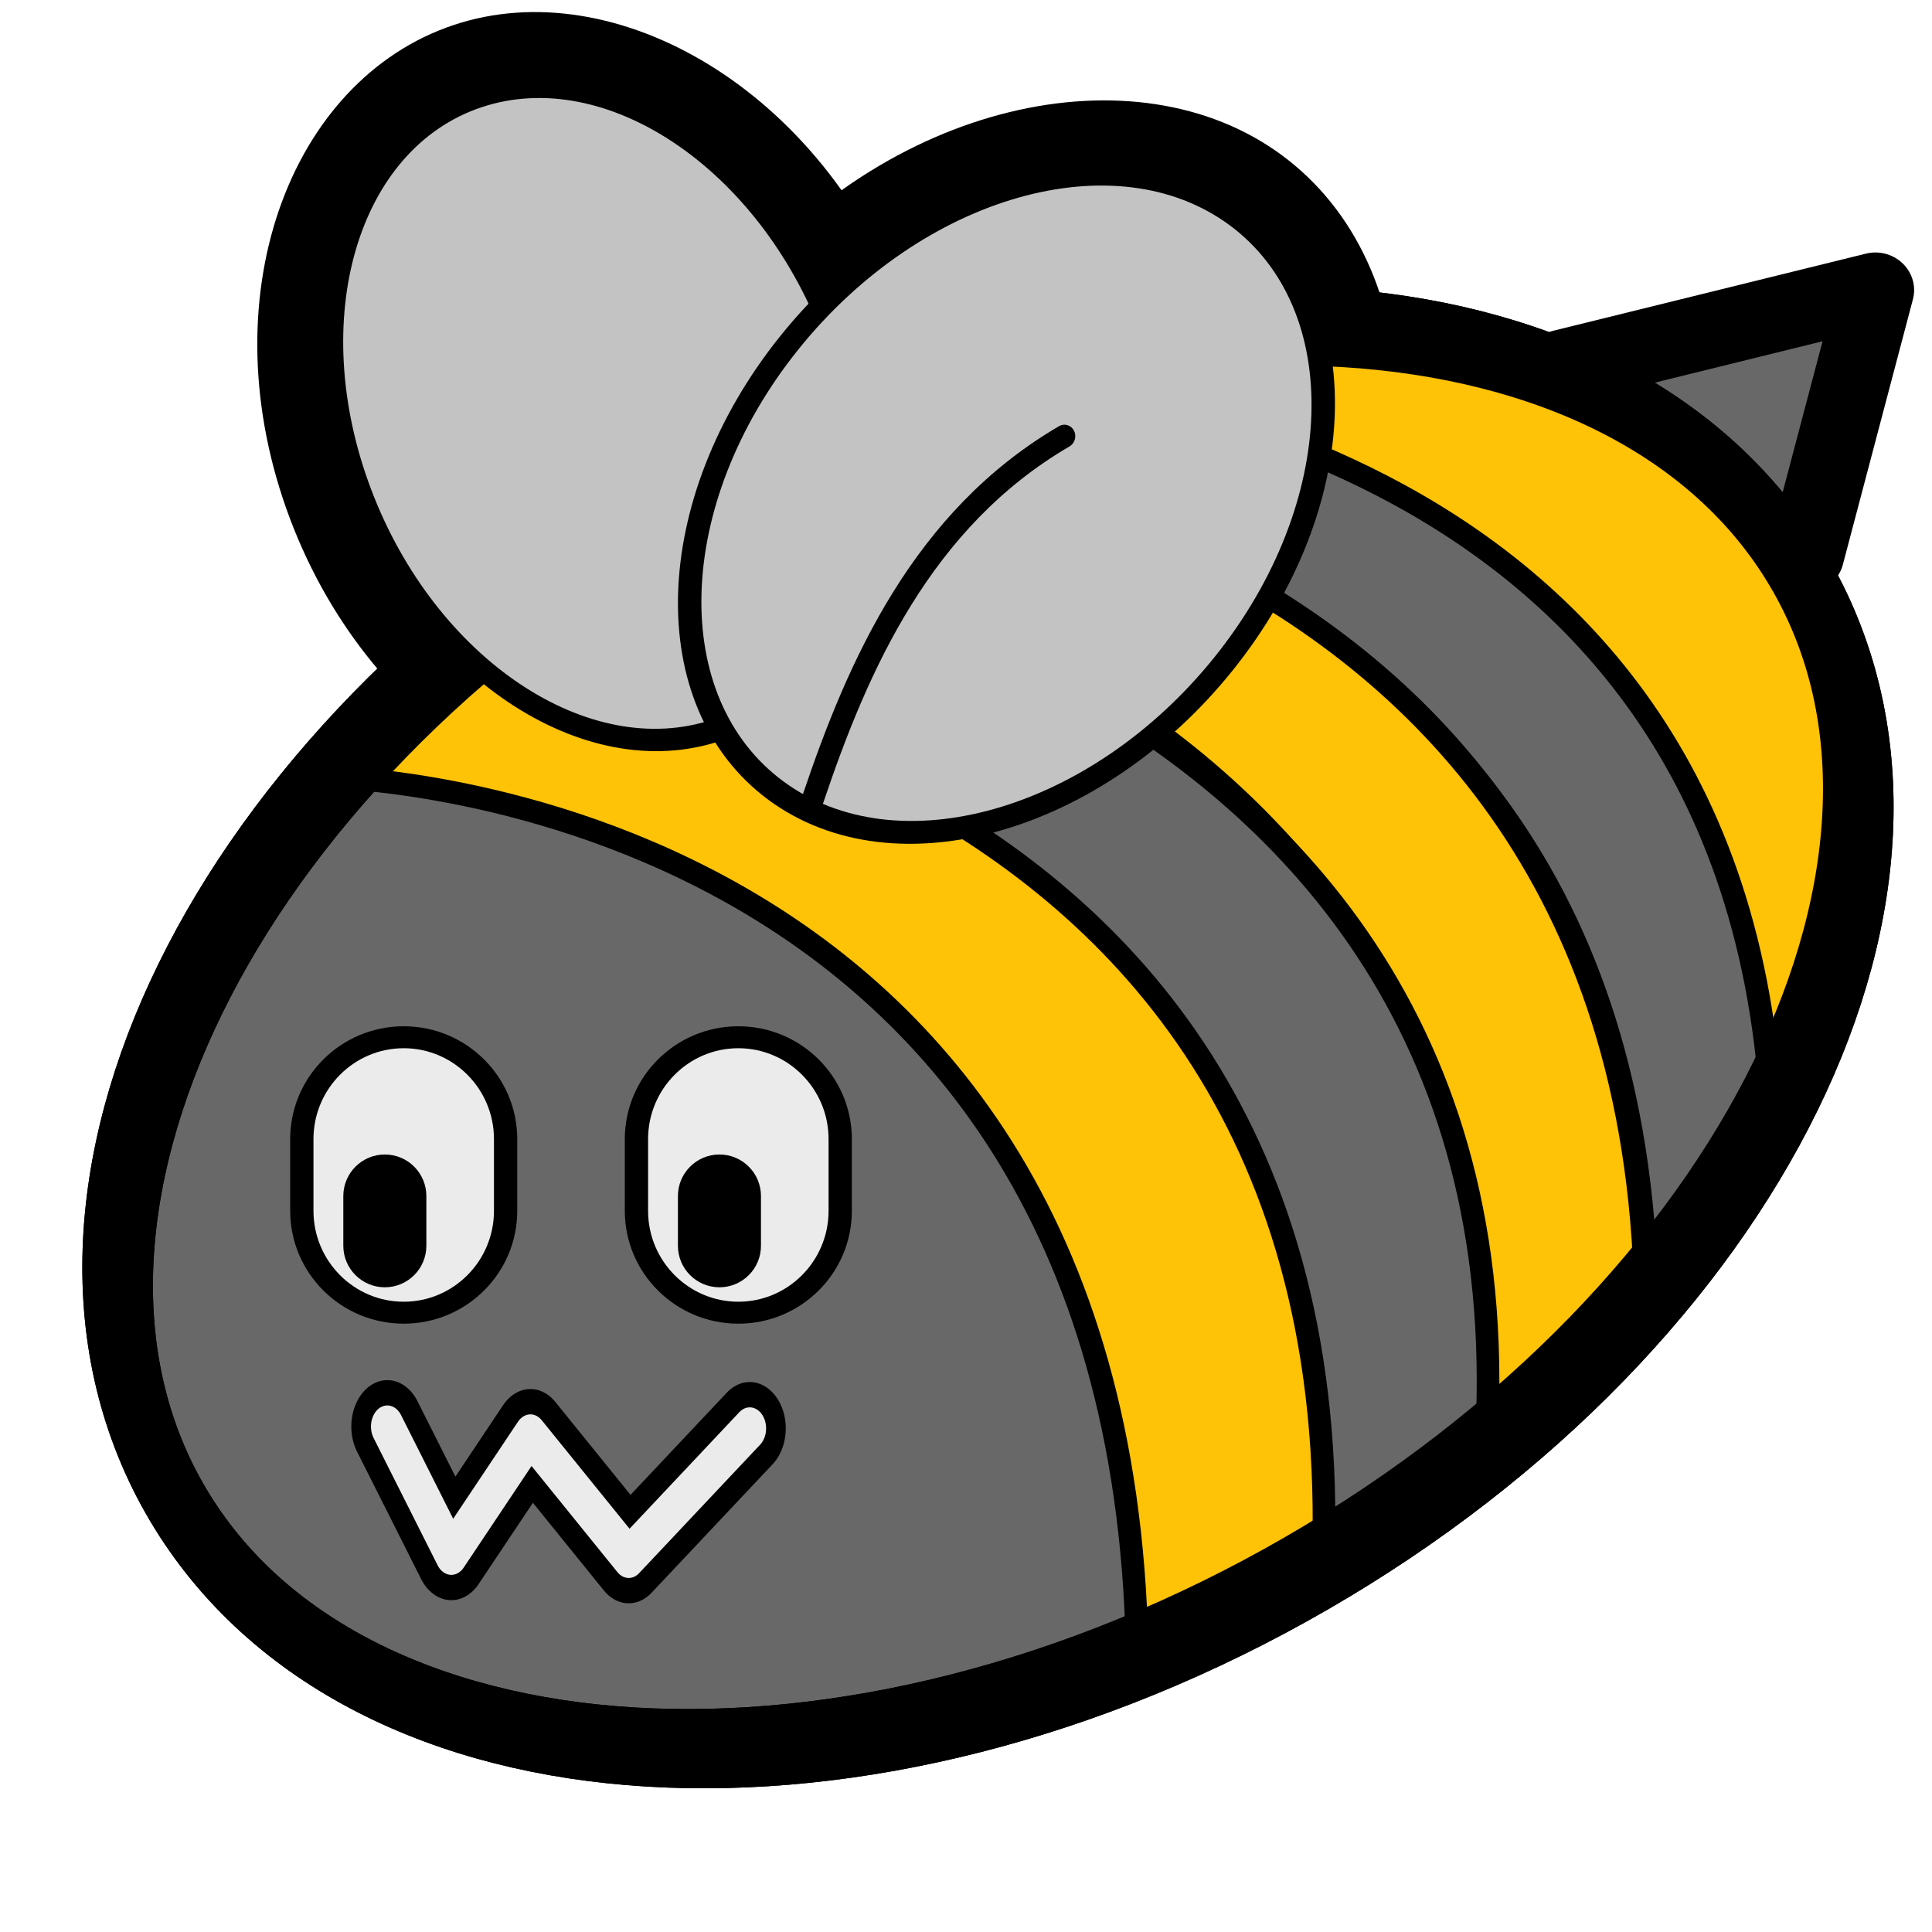
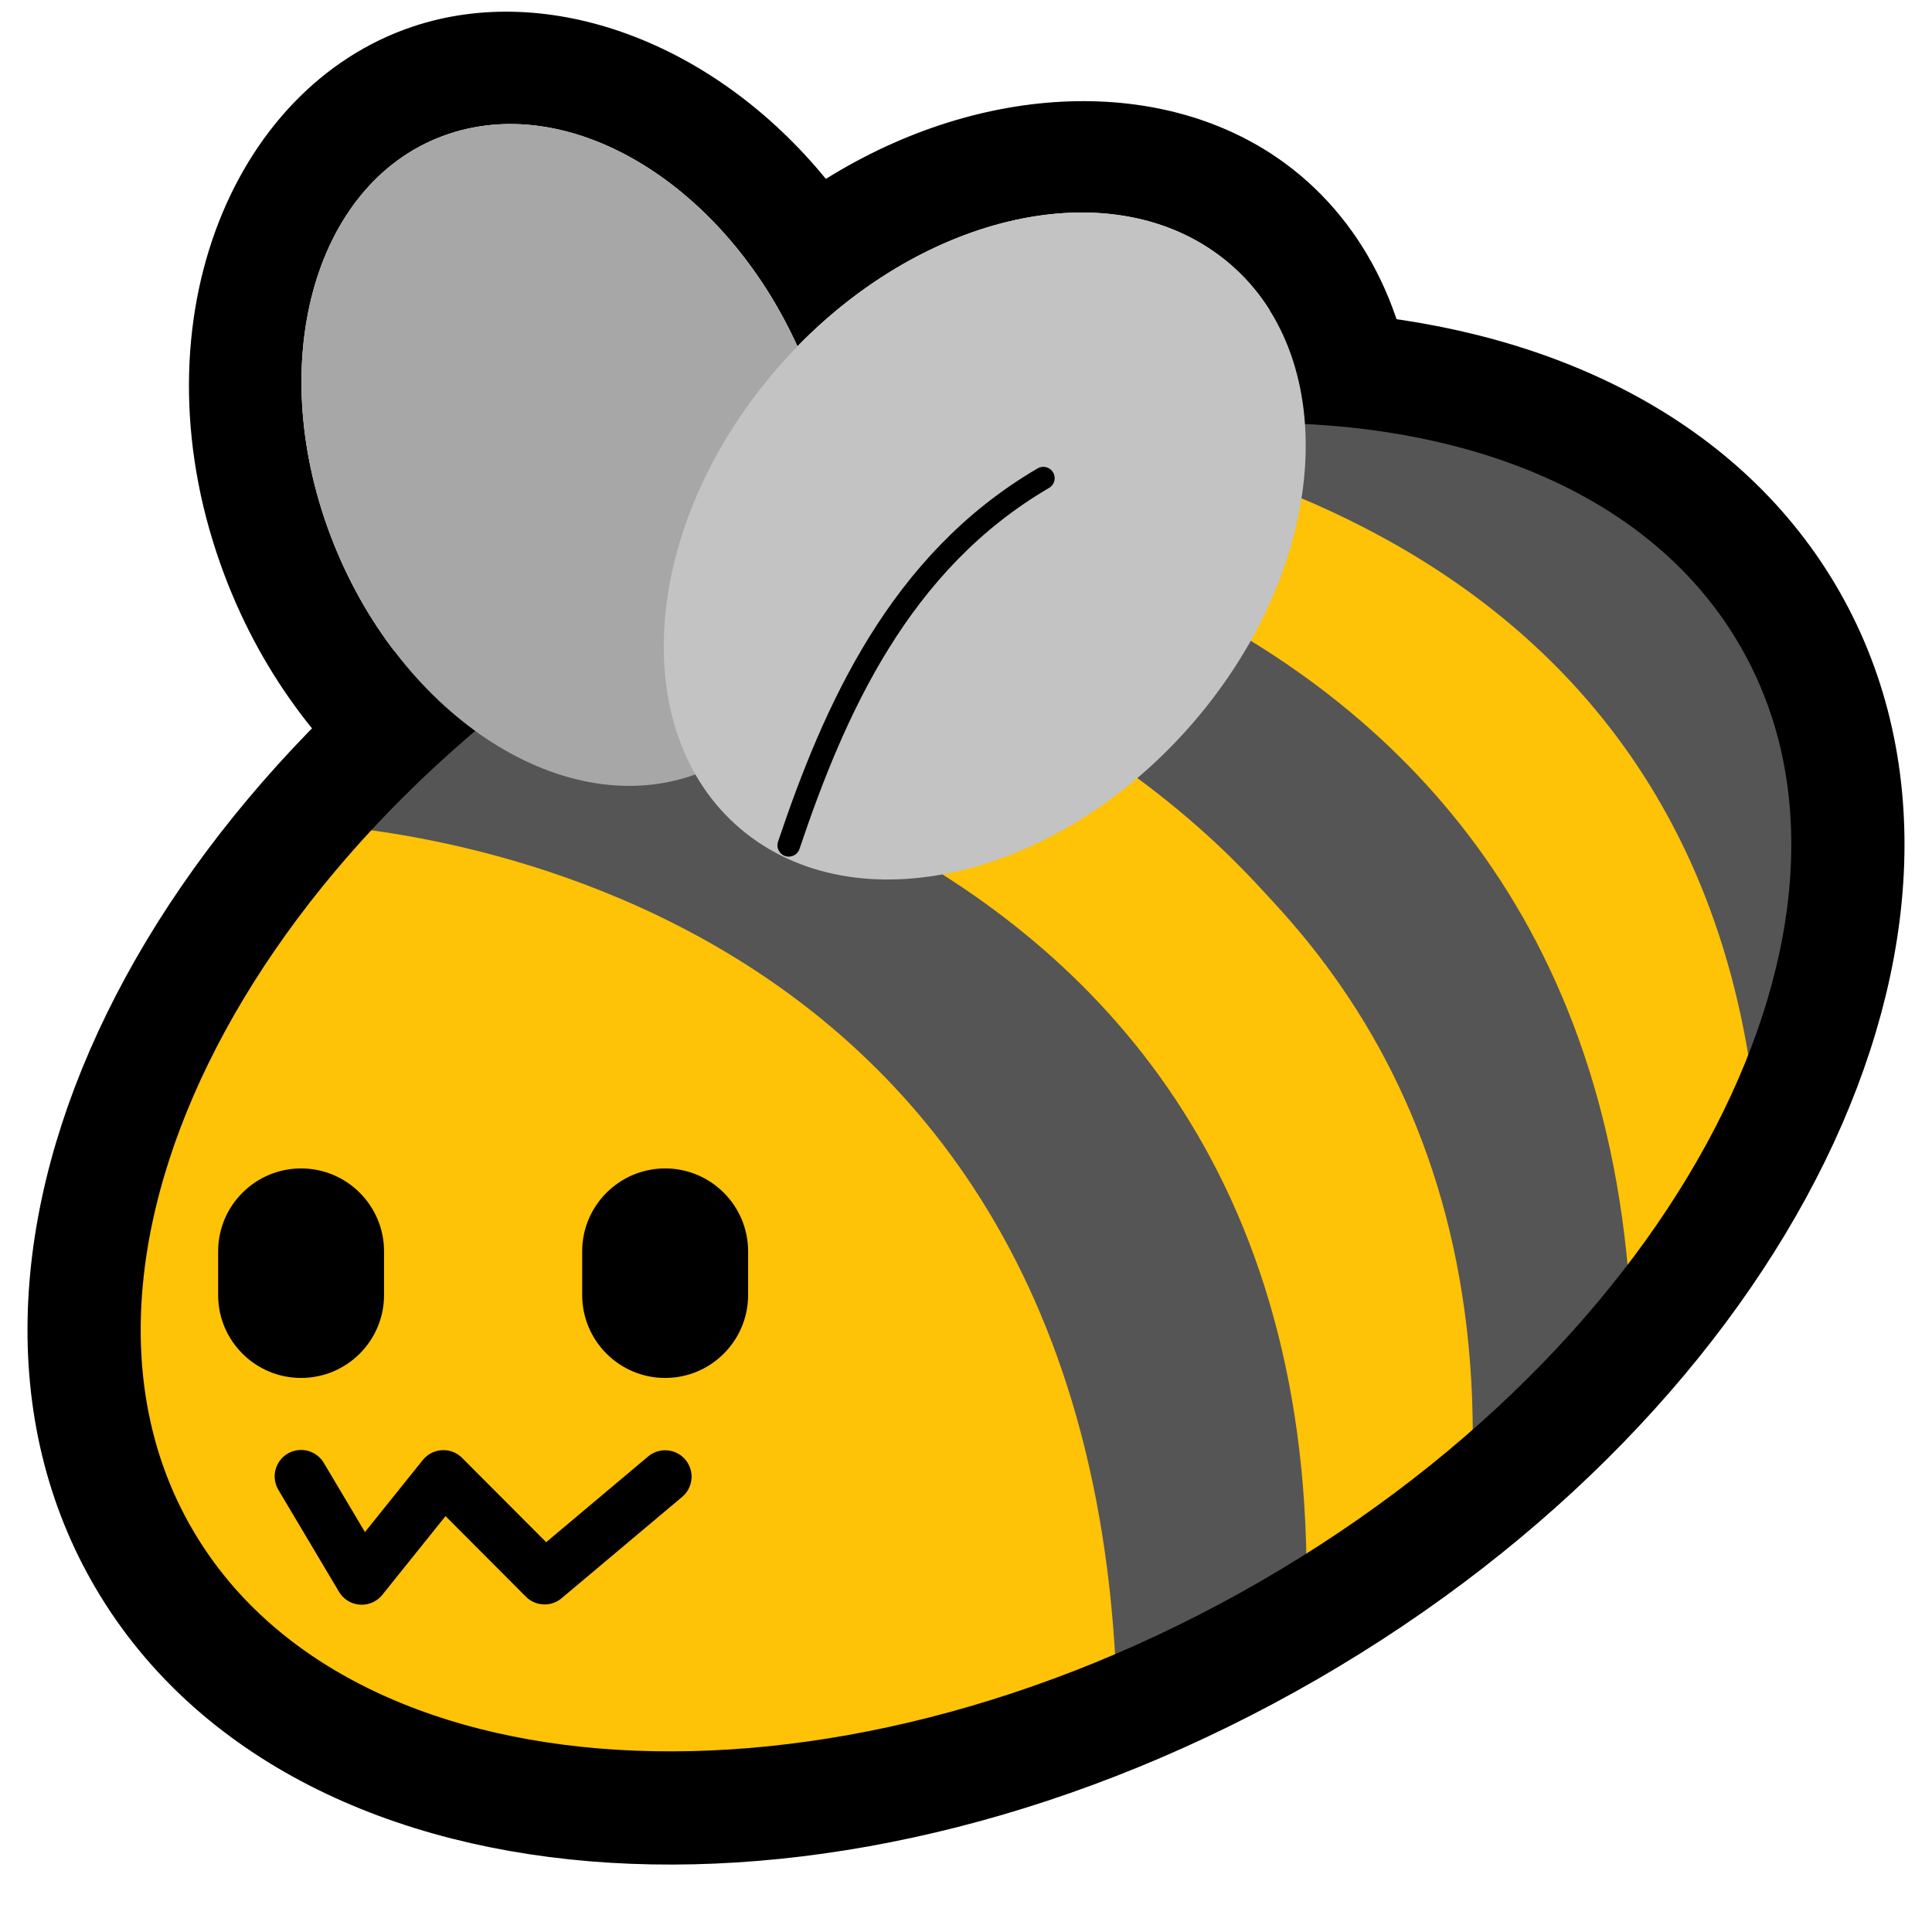
<svg xmlns="http://www.w3.org/2000/svg" width="100%" height="100%" viewBox="0 0 256 256" version="1.1" xml:space="preserve" style="fill-rule:evenodd;clip-rule:evenodd;stroke-linecap:round;stroke-linejoin:round;stroke-miterlimit:1.5;">
-   <g transform="matrix(1,0,0,1,-1,0)">
-     <rect id="blobbee" x="0" y="0" width="256" height="256" style="fill:none;" />
-     <g id="blobbee1">
-       <g id="Sting" transform="matrix(0.78314,0.139967,-0.135634,0.7589,67.2303,-21.11)">
-         <path d="M189.771,56.854L238.765,34.355L235.05,81.388" style="fill:rgb(104,104,104);stroke:black;stroke-width:12.77px;" />
-       </g>
-       <g id="Body" transform="matrix(0.994109,-0.573949,0.761422,1.28301,-120.17,92.6047)">
-         <ellipse cx="168.926" cy="110.515" rx="107.942" ry="55.376" style="fill:rgb(104,104,104);stroke:black;stroke-width:7.47px;" />
-       </g>
-       <g id="Wings-outline" transform="matrix(0.959562,0.127262,-0.127262,0.959562,7.56883,-6.44254)">
-         <g transform="matrix(1.17688,-0.575088,0.651434,1.21399,-55.8934,35.953)">
-           <path d="M87.433,14.046C105.289,14.046 121.064,31.835 121.064,54.906C121.064,78.317 104.954,96.336 86.833,96.336C68.977,96.336 53.202,78.546 53.202,55.475C53.202,32.064 69.312,14.046 87.433,14.046ZM87.133,21.55C72.762,21.55 61.095,36.624 61.095,55.191C61.095,73.758 72.762,88.832 87.133,88.832C101.504,88.832 113.171,73.758 113.171,55.191C113.171,36.624 101.504,21.55 87.133,21.55Z" />
-         </g>
-         <g transform="matrix(1.24343,0.685066,-0.776012,1.28263,74.2693,-72.8119)">
-           <path d="M86.838,14.653C104.667,14.653 120.454,32.436 120.454,55.47C120.454,78.17 104.998,95.729 87.428,95.729C69.599,95.729 53.812,77.946 53.812,54.911C53.812,32.211 69.268,14.653 86.838,14.653ZM87.133,21.55C72.762,21.55 61.095,36.624 61.095,55.191C61.095,73.758 72.762,88.832 87.133,88.832C101.504,88.832 113.171,73.758 113.171,55.191C113.171,36.624 101.504,21.55 87.133,21.55Z" />
-         </g>
-       </g>
-       <g id="Stripes" transform="matrix(1,0,0,1,4.4273,10.012)">
-         <g transform="matrix(1,-7.43708e-18,-7.43708e-18,1,92.3462,-63.8411)">
-           <path d="M37.588,107.021C36.302,108.044 130.102,103.736 138.911,199.269C185.818,73.536 38.054,97.55 37.588,107.021Z" style="fill:rgb(254,194,7);stroke:black;stroke-width:3px;" />
-         </g>
-         <g transform="matrix(1,-7.43708e-18,-7.43708e-18,1,73.4912,-52.6421)">
-           <path d="M157.766,189.064C152.141,96.884 58.714,94.709 59.225,91.972L24.408,104.867C24.408,104.867 137.219,103.115 141.236,211.738L154.889,190.72" style="fill:rgb(104,104,104);stroke:black;stroke-width:3px;" />
-         </g>
-         <g transform="matrix(1,-7.43708e-18,-7.43708e-18,1,55.5726,-39.8214)">
-           <path d="M138.184,221.282L158.96,198.917C155.015,90.156 39.958,88.264 39.959,88.304L21.516,99.184C21.345,99.215 140.506,108.796 138.184,221.282Z" style="fill:rgb(254,194,7);stroke:black;stroke-width:3px;" />
-         </g>
-         <g transform="matrix(1,-7.43708e-18,-7.43708e-18,1,25.9786,-19.0024)">
-           <path d="M52.67,78.448L32.777,93.969C32.777,93.969 147.14,105.355 145.924,216.369L167.401,201.973C175.368,91.857 51.46,79.379 49.702,80.764" style="fill:rgb(104,104,104);stroke:black;stroke-width:3px;" />
-         </g>
-         <g transform="matrix(1,-7.43708e-18,-7.43708e-18,1,-0.424026,-0.546032)">
-           <path d="M54.907,77.629L39.992,93.485C39.992,93.485 145.269,94.435 147.67,208.921L172.327,197.913C176.533,83.454 58.325,78.845 54.907,77.629Z" style="fill:rgb(254,194,7);stroke:black;stroke-width:3px;" />
-         </g>
-       </g>
-       <g id="Body-outline" transform="matrix(0.994109,-0.573949,0.761422,1.28301,-120.17,92.6047)">
-         <ellipse cx="168.926" cy="110.515" rx="107.942" ry="55.376" style="fill:none;stroke:black;stroke-width:7.47px;" />
-       </g>
-       <g id="Wings" transform="matrix(0.959562,0.127262,-0.127262,0.959562,7.56883,-6.44254)">
-         <g id="Back-wing" transform="matrix(1.17688,-0.575088,0.651434,1.21399,-55.8934,35.953)">
-           <ellipse cx="87.133" cy="55.191" rx="26.038" ry="33.641" style="fill:rgb(195,195,195);stroke:black;stroke-width:2.26px;" />
-         </g>
-         <g id="Front-wing" transform="matrix(0.946806,0,0,0.999012,5.86837,0.313874)">
-           <g id="Front-wing-main" transform="matrix(1.31328,0.685743,-0.81961,1.2839,72.2439,-73.1981)">
-             <ellipse cx="87.133" cy="55.191" rx="26.038" ry="33.641" style="fill:rgb(195,195,195);stroke:black;stroke-width:2.17px;" />
-           </g>
-           <path id="Front-wing-line" d="M119.334,101.013C123.249,82.03 129.669,61.104 148.451,47.276" style="fill:none;stroke:black;stroke-width:3.18px;" />
-         </g>
-       </g>
-       <g id="Face" transform="matrix(1,0,0,1,-3.8947,1.36785)">
-         <g id="Mouth" transform="matrix(0.658566,-1.17246e-18,-3.87825e-17,0.848272,3.90699,42.2986)">
-           <path d="M79.429,171.352L92.31,191.237L108.219,172.744L128,191.722L152.351,171.648" style="fill:none;stroke:black;stroke-width:14.49px;stroke-miterlimit:2;" />
-           <path d="M79.429,171.352L92.31,191.237L108.219,172.744L128,191.722L152.351,171.648" style="fill:none;stroke:rgb(235,235,235);stroke-width:6.58px;" />
-         </g>
-         <g id="Eyes" transform="matrix(0.856324,0.124954,-0.124954,0.856324,35.143,7.15355)">
-           <g id="Right-eye" transform="matrix(1.56791,-0.228787,0.215752,1.47858,-150.38,17.2361)">
-             <path d="M154.615,113.255C154.615,107.493 150.203,102.815 144.77,102.815C139.336,102.815 134.924,107.493 134.924,113.255L134.924,120.6C134.924,126.362 139.336,131.04 144.77,131.04C150.203,131.04 154.615,126.362 154.615,120.6L154.615,113.255Z" style="fill:rgb(235,235,235);stroke:black;stroke-width:2.25px;" />
-           </g>
-           <g id="Right-eye1" transform="matrix(0.639006,-0.0932429,0.104024,0.712889,-4.68472,94.5194)">
-             <path d="M154.615,111.64C154.615,106.77 150.203,102.815 144.77,102.815C139.336,102.815 134.924,106.77 134.924,111.64L134.924,122.216C134.924,127.086 139.336,131.04 144.77,131.04C150.203,131.04 154.615,127.086 154.615,122.216L154.615,111.64Z" />
-           </g>
-           <g id="Left-eye" transform="matrix(1.56791,-0.228787,0.215752,1.47858,-201.077,24.6337)">
-             <path d="M154.615,113.255C154.615,107.493 150.203,102.815 144.77,102.815C139.336,102.815 134.924,107.493 134.924,113.255L134.924,120.6C134.924,126.362 139.336,131.04 144.77,131.04C150.203,131.04 154.615,126.362 154.615,120.6L154.615,113.255Z" style="fill:rgb(235,235,235);stroke:black;stroke-width:2.25px;" />
-           </g>
-           <g id="Right-eye2" transform="matrix(0.639006,-0.0932429,0.104024,0.712889,-55.3816,101.917)">
-             <path d="M154.615,111.64C154.615,106.77 150.203,102.815 144.77,102.815C139.336,102.815 134.924,106.77 134.924,111.64L134.924,122.216C134.924,127.086 139.336,131.04 144.77,131.04C150.203,131.04 154.615,127.086 154.615,122.216L154.615,111.64Z" />
-           </g>
-         </g>
-       </g>
+   <rect id="blobbee" x="0" y="0" width="256" height="256" style="fill:none;" />
+   <path id="Wings-outline" d="M85.911,118.96C64.22,119.951 40.081,103.608 29.74,76.187C17.462,43.633 30.423,11.638 54.705,3.519C72.712,-2.502 94.597,5.565 109.433,23.705C130.196,10.768 154.388,9.924 170.338,21.686C192.186,37.798 194.54,74.364 171.369,103.256C148.655,131.579 112.048,138.809 90.631,123.014C88.938,121.766 87.365,120.412 85.911,118.96ZM92.141,102.617C93.99,105.847 96.453,108.67 99.534,110.942C115.64,122.82 142.585,115.171 159.667,93.871C176.749,72.572 177.541,45.636 161.435,33.758C146.642,22.849 122.705,28.412 105.665,45.894C96.041,24.687 76.012,12.211 59.461,17.745C41.949,23.6 34.92,47.416 43.775,70.894C52.629,94.372 74.036,108.68 91.548,102.824C91.747,102.758 91.945,102.689 92.141,102.617Z" />
+   <path id="Body" d="M85.271,72.055C145.288,37.404 213.16,41.534 236.743,81.272C260.326,121.009 230.747,181.404 170.729,216.054C110.712,250.705 42.84,246.576 19.257,206.838C-4.326,167.1 25.253,106.706 85.271,72.055Z" style="fill:rgb(254,194,7);" />
+   <g id="Stripes">
+     <path d="M130.484,58.678C129.182,59.714 224.237,55.348 233.164,152.161C280.7,24.744 130.957,49.08 130.484,58.678Z" style="fill:rgb(85,85,85);" />
+     <path d="M233.164,153.168C227.465,59.753 132.786,57.55 133.303,54.776L98.021,67.843C98.021,67.843 212.342,66.068 216.414,176.145L230.249,154.847" style="fill:rgb(254,194,7);" />
+     <path d="M195.162,198.811L216.216,176.145C212.218,65.928 95.621,64.01 95.622,64.051L76.931,75.077C76.758,75.108 197.515,84.817 195.162,198.811Z" style="fill:rgb(85,85,85);" />
+     <path d="M78.512,75.161L58.353,90.89C58.353,90.89 174.247,102.428 173.015,214.93L194.78,200.34C202.854,88.75 77.286,76.105 75.505,77.508" style="fill:rgb(254,194,7);" />
+     <path d="M54.023,93.034L38.908,109.103C38.908,109.103 145.595,110.065 148.028,226.085L173.015,214.93C177.278,98.938 57.487,94.267 54.023,93.034Z" style="fill:rgb(85,85,85);" />
+   </g>
+   <path id="Body-outline" d="M85.271,72.055C145.288,37.404 213.16,41.534 236.743,81.272C260.326,121.009 230.747,181.404 170.729,216.054C110.712,250.705 42.84,246.576 19.257,206.838C-4.326,167.1 25.253,106.706 85.271,72.055Z" style="fill:none;stroke:black;stroke-width:15px;" />
+   <g id="Wings">
+     <path id="Back-wing" d="M59.461,17.745C76.973,11.89 98.38,26.197 107.234,49.675C116.089,73.154 109.06,96.969 91.548,102.824C74.036,108.68 52.629,94.372 43.775,70.894C34.92,47.416 41.949,23.6 59.461,17.745Z" style="fill:rgb(167,167,167);" />
+     <g id="Front-wing">
+       <path id="Front-wing-main" d="M161.435,33.758C177.541,45.636 176.749,72.572 159.667,93.871C142.585,115.171 115.64,122.82 99.534,110.942C83.427,99.064 84.219,72.128 101.301,50.829C118.383,29.529 145.328,21.88 161.435,33.758Z" style="fill:rgb(195,195,195);" />
+       <path id="Front-wing-line" d="M104.514,112.007C110.565,94.044 119.172,74.5 138.246,63.36" style="fill:none;stroke:black;stroke-width:3px;" />
    </g>
  </g>
+   <g id="Face">
+     <path id="Mouth" d="M39.896,195.627L47.929,209.133L58.753,195.651L72.162,209.096L88.135,195.667" style="fill:none;stroke:black;stroke-width:7px;" />
+     <path id="Right-eye" d="M99.128,165.816L99.128,171.592C99.128,177.659 94.202,182.585 88.135,182.585C82.068,182.585 77.142,177.659 77.142,171.592L77.142,165.816C77.142,159.749 82.068,154.823 88.135,154.823C94.202,154.823 99.128,159.749 99.128,165.816Z" />
+     <path id="Left-eye" d="M50.889,165.816L50.889,171.592C50.889,177.659 45.963,182.585 39.896,182.585C33.828,182.585 28.903,177.659 28.903,171.592L28.903,165.816C28.903,159.749 33.828,154.823 39.896,154.823C45.963,154.823 50.889,159.749 50.889,165.816Z" />
+   </g>
</svg>
